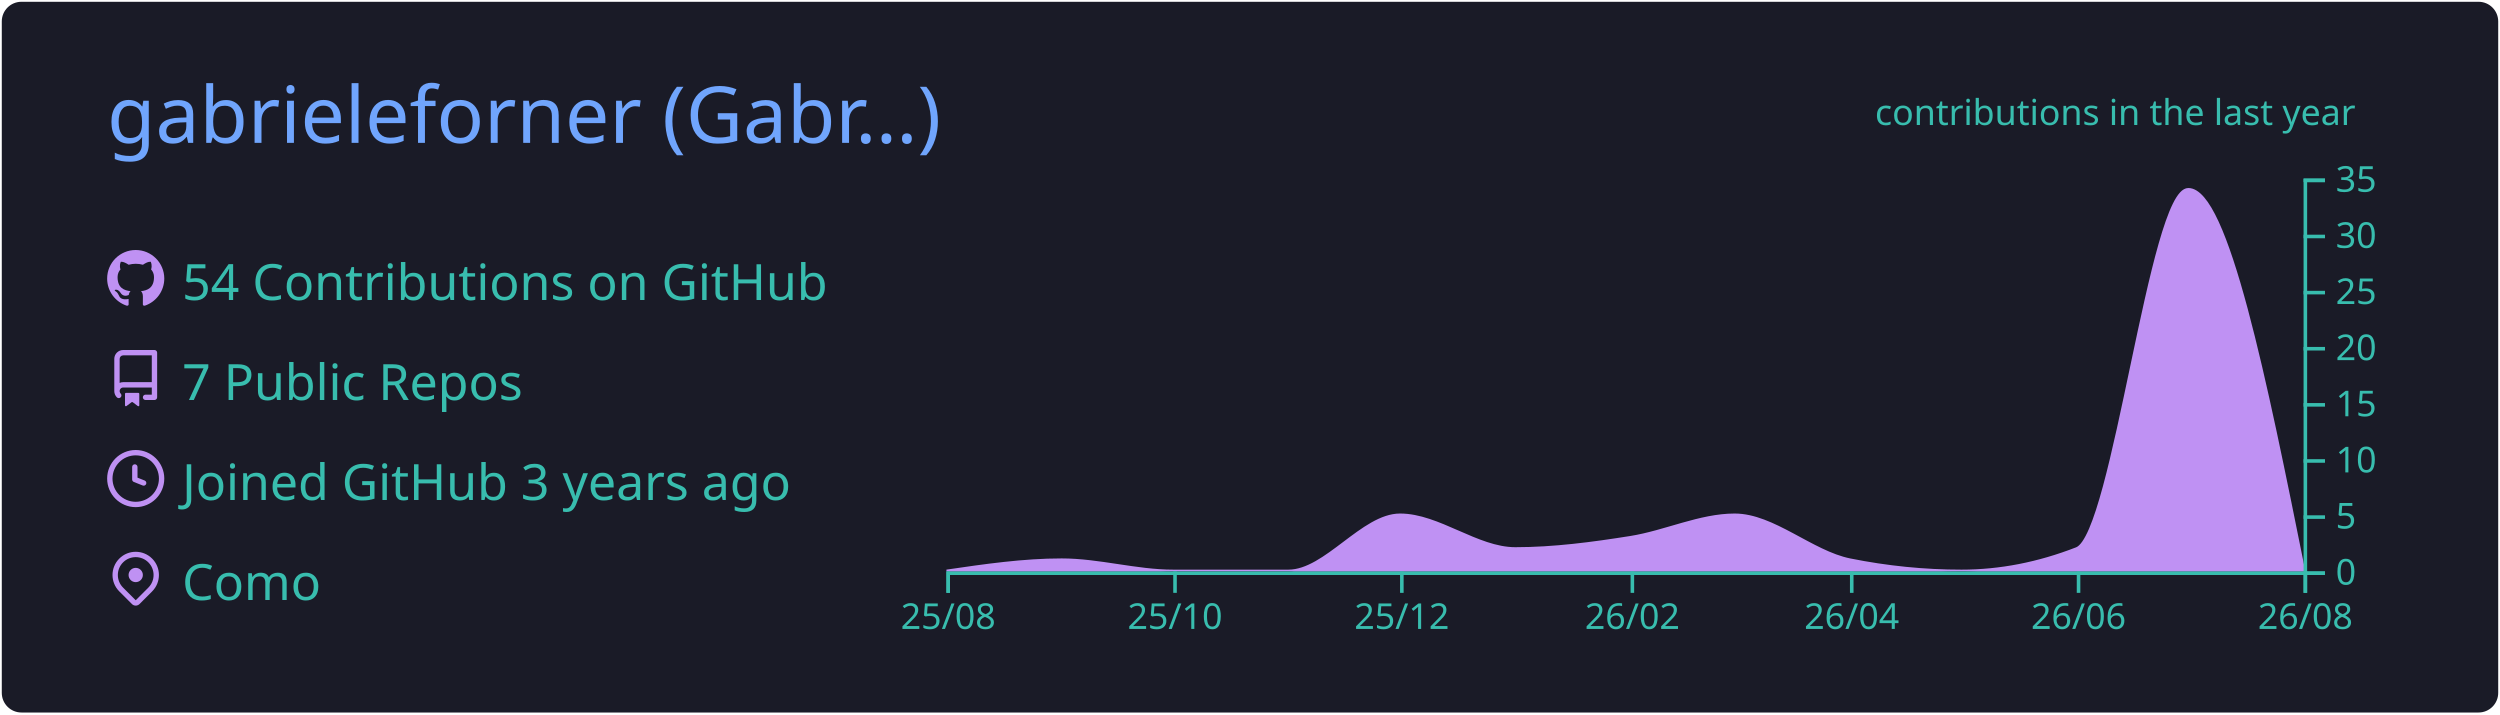
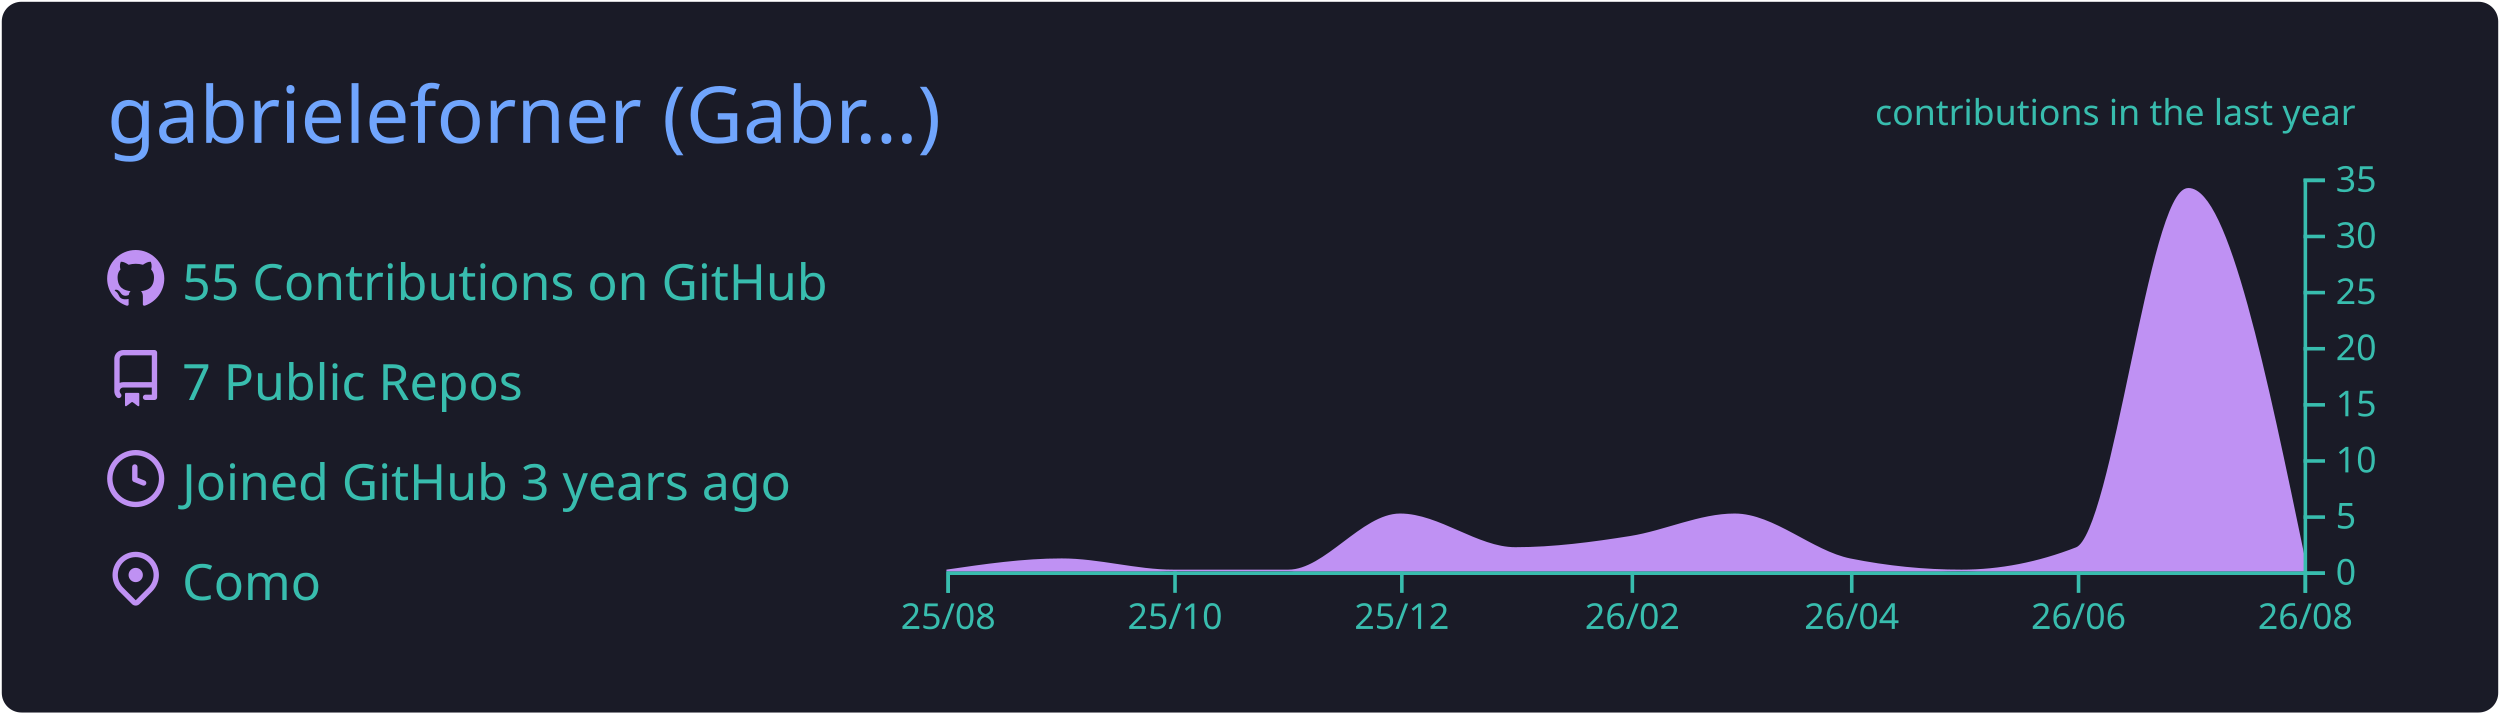
<svg xmlns="http://www.w3.org/2000/svg" width="700" height="200" viewBox="0 0 700 200">
  <style>* {
          font-family: 'Segoe UI', Ubuntu, "Helvetica Neue", Sans-Serif
        }</style>
  <g class="gpsc-root">
    <rect x="1" y="1" rx="5" ry="5" height="99%" width="99.714%" stroke="#1a1b27" stroke-width="1" fill="#1a1b27" stroke-opacity="1" />
    <text x="30" y="40" class="gpsc-item" style="--gpsc-i: 0; font-size: 22px; fill: #70a5fd;">gabrieleforner (Gabr…)</text>
    <g transform="translate(0,40)">
      <g transform="translate(30,30)">
        <g class="gpsc-item" style="--gpsc-i: 0;">
          <g transform="translate(0,0)" width="14" height="14" fill="#bf91f3">
            <path fill-rule="evenodd" d="M8 0C3.58 0 0 3.58 0 8c0 3.54 2.29 6.53 5.47 7.59.4.07.55-.17.55-.38 0-.19-.01-.82-.01-1.49-2.01.37-2.53-.49-2.69-.94-.09-.23-.48-.94-.82-1.13-.28-.15-.68-.52-.01-.53.63-.01 1.08.58 1.23.82.72 1.21 1.87.87 2.33.66.07-.52.28-.87.51-1.07-1.78-.2-3.64-.89-3.64-3.95 0-.87.31-1.59.82-2.15-.08-.2-.36-1.02.08-2.12 0 0 .67-.21 2.2.82.64-.18 1.32-.27 2-.27.68 0 1.36.09 2 .27 1.53-1.04 2.2-.82 2.2-.82.44 1.1.16 1.92.08 2.12.51.56.82 1.27.82 2.15 0 3.07-1.87 3.75-3.65 3.95.29.25.54.73.54 1.48 0 1.07-.01 1.93-.01 2.2 0 .21.15.46.55.38A8.013 8.013 0 0016 8c0-4.42-3.58-8-8-8z" />
          </g>
        </g>
        <g class="gpsc-item" style="--gpsc-i: 1;">
          <g transform="translate(0,28)" width="14" height="14" fill="#bf91f3">
            <path fill-rule="evenodd" d="M2 2.5A2.5 2.5 0 014.5 0h8.75a.75.75 0 01.75.75v12.5a.75.75 0 01-.75.75h-2.5a.75.75 0 110-1.5h1.75v-2h-8a1 1 0 00-.714 1.7.75.75 0 01-1.072 1.05A2.495 2.495 0 012 11.5v-9zm10.5-1V9h-8c-.356 0-.694.074-1 .208V2.5a1 1 0 011-1h8zM5 12.25v3.25a.25.25 0 00.4.2l1.45-1.087a.25.25 0 01.3 0L8.6 15.7a.25.25 0 00.4-.2v-3.25a.25.25 0 00-.25-.25h-3.5a.25.25 0 00-.25.25z" />
          </g>
        </g>
        <g class="gpsc-item" style="--gpsc-i: 2;">
          <g transform="translate(0,56)" width="14" height="14" fill="#bf91f3">
            <path fill-rule="evenodd" d="M1.5 8a6.5 6.5 0 1113 0 6.5 6.5 0 01-13 0zM8 0a8 8 0 100 16A8 8 0 008 0zm.5 4.75a.75.75 0 00-1.5 0v3.5a.75.75 0 00.471.696l2.5 1a.75.75 0 00.557-1.392L8.5 7.742V4.75z" />
          </g>
        </g>
        <g class="gpsc-item" style="--gpsc-i: 3;">
          <g transform="translate(0,84)" width="14" height="14" fill="#bf91f3">
            <path fill-rule="evenodd" d="M11.536 3.464a5 5 0 010 7.072L8 14.07l-3.536-3.535a5 5 0 117.072-7.072v.001zm1.06 8.132a6.5 6.5 0 10-9.192 0l3.535 3.536a1.5 1.5 0 002.122 0l3.535-3.536zM8 9a2 2 0 100-4 2 2 0 000 4z" />
          </g>
        </g>
-         <text x="21" y="14" class="gpsc-item" style="--gpsc-i: 0; fill: #38bdae; font-size: 14px;">54 Contributions on GitHub</text>
+         <text x="21" y="14" class="gpsc-item" style="--gpsc-i: 0; fill: #38bdae; font-size: 14px;">55 Contributions on GitHub</text>
        <text x="21" y="42" class="gpsc-item" style="--gpsc-i: 1; fill: #38bdae; font-size: 14px;">7 Public Repos</text>
        <text x="21" y="70" class="gpsc-item" style="--gpsc-i: 2; fill: #38bdae; font-size: 14px;">Joined GitHub 3 years ago</text>
        <text x="21" y="98" class="gpsc-item" style="--gpsc-i: 3; fill: #38bdae; font-size: 14px;">Como</text>
      </g>
      <g color="#bf91f3" transform="translate(295,10)">
        <clipPath id="gpsc-reveal-clip">
          <rect class="gpsc-reveal" x="-30" y="0" width="410" height="110" style="--gpsc-w: 410px; --gpsc-i: 4;" />
        </clipPath>
        <g clip-path="url(#gpsc-reveal-clip)" class="gpsc-chart" style="--gpsc-i: 4;">
-           <path transform="translate(-30,0)" stroke="#bf91f3" fill="#bf91f3" opacity="1" d="M0,110C10.758,108.429,21.516,106.857,32.274,106.857C42.685,106.857,53.096,110,63.507,110C74.265,110,85.023,110,95.781,110C106.192,110,116.603,94.286,127.014,94.286C137.772,94.286,148.53,103.714,159.288,103.714C170.046,103.714,180.804,102.287,191.562,100.571C201.279,99.021,210.995,94.286,220.712,94.286C231.47,94.286,242.228,104.692,252.986,106.857C263.397,108.952,273.808,110,284.219,110C294.977,110,305.735,107.905,316.493,103.714C326.904,99.659,337.315,3.143,347.726,3.143C358.484,3.143,369.242,56.571,380,110L380,110C369.242,110,358.484,110,347.726,110C337.315,110,326.904,110,316.493,110C305.735,110,294.977,110,284.219,110C273.808,110,263.397,110,252.986,110C242.228,110,231.47,110,220.712,110C210.995,110,201.279,110,191.562,110C180.804,110,170.046,110,159.288,110C148.53,110,137.772,110,127.014,110C116.603,110,106.192,110,95.781,110C85.023,110,74.265,110,63.507,110C53.096,110,42.685,110,32.274,110C21.516,110,10.758,110,0,110Z" />
+           <path transform="translate(-30,0)" stroke="#bf91f3" fill="#bf91f3" opacity="1" d="M0,110C10.758,108.429,21.516,106.857,32.274,106.857C42.685,106.857,53.096,110,63.507,110C74.265,110,85.023,110,95.781,110C106.192,110,116.603,94.286,127.014,94.286C137.772,94.286,148.53,103.714,159.288,103.714C170.046,103.714,180.804,102.287,191.562,100.571C201.279,99.021,210.995,94.286,220.712,94.286C231.47,94.286,242.228,104.692,252.986,106.857C263.397,108.952,273.808,110,284.219,110C294.977,110,305.735,107.905,316.493,103.714C326.904,99.659,337.315,3.143,347.726,3.143C358.484,3.143,369.242,55,380,106.857L380,110C369.242,110,358.484,110,347.726,110C337.315,110,326.904,110,316.493,110C305.735,110,294.977,110,284.219,110C273.808,110,263.397,110,252.986,110C242.228,110,231.47,110,220.712,110C210.995,110,201.279,110,191.562,110C180.804,110,170.046,110,159.288,110C148.53,110,137.772,110,127.014,110C116.603,110,106.192,110,95.781,110C85.023,110,74.265,110,63.507,110C53.096,110,42.685,110,32.274,110C21.516,110,10.758,110,0,110Z" />
        </g>
        <g color="#38bdae" transform="translate(-30,110)" fill="none" font-size="10" font-family="sans-serif" text-anchor="middle">
          <path class="domain" stroke="currentColor" d="M0.5,6V0.5H380.5V6" />
          <g class="tick" opacity="1" transform="translate(0.5,0)">
            <line stroke="currentColor" y2="6" />
            <text fill="currentColor" y="9" dy="0.71em">25/08</text>
          </g>
          <g class="tick" opacity="1" transform="translate(64.00685,0)">
            <line stroke="currentColor" y2="6" />
            <text fill="currentColor" y="9" dy="0.71em">25/10</text>
          </g>
          <g class="tick" opacity="1" transform="translate(127.5137,0)">
            <line stroke="currentColor" y2="6" />
            <text fill="currentColor" y="9" dy="0.71em">25/12</text>
          </g>
          <g class="tick" opacity="1" transform="translate(192.0616,0)">
            <line stroke="currentColor" y2="6" />
            <text fill="currentColor" y="9" dy="0.71em">26/02</text>
          </g>
          <g class="tick" opacity="1" transform="translate(253.4863,0)">
            <line stroke="currentColor" y2="6" />
            <text fill="currentColor" y="9" dy="0.71em">26/04</text>
          </g>
          <g class="tick" opacity="1" transform="translate(316.9932,0)">
            <line stroke="currentColor" y2="6" />
            <text fill="currentColor" y="9" dy="0.71em">26/06</text>
          </g>
          <g class="tick" opacity="1" transform="translate(380.5,0)">
            <line stroke="currentColor" y2="6" />
            <text fill="currentColor" y="9" dy="0.71em">26/08</text>
          </g>
        </g>
        <g color="#38bdae" transform="translate(350,0)" fill="none" font-size="10" font-family="sans-serif" text-anchor="start">
          <path class="domain" stroke="currentColor" d="M6,110.5H0.5V0.5H6" />
          <g class="tick" opacity="1" transform="translate(0,110.5)">
            <line stroke="currentColor" x2="6" />
            <text fill="currentColor" x="9" dy="0.32em">0</text>
          </g>
          <g class="tick" opacity="1" transform="translate(0,94.78571)">
            <line stroke="currentColor" x2="6" />
            <text fill="currentColor" x="9" dy="0.32em">5</text>
          </g>
          <g class="tick" opacity="1" transform="translate(0,79.07143)">
            <line stroke="currentColor" x2="6" />
            <text fill="currentColor" x="9" dy="0.32em">10</text>
          </g>
          <g class="tick" opacity="1" transform="translate(0,63.35714)">
            <line stroke="currentColor" x2="6" />
            <text fill="currentColor" x="9" dy="0.32em">15</text>
          </g>
          <g class="tick" opacity="1" transform="translate(0,47.64286)">
            <line stroke="currentColor" x2="6" />
            <text fill="currentColor" x="9" dy="0.32em">20</text>
          </g>
          <g class="tick" opacity="1" transform="translate(0,31.92857)">
            <line stroke="currentColor" x2="6" />
            <text fill="currentColor" x="9" dy="0.32em">25</text>
          </g>
          <g class="tick" opacity="1" transform="translate(0,16.21429)">
            <line stroke="currentColor" x2="6" />
            <text fill="currentColor" x="9" dy="0.32em">30</text>
          </g>
          <g class="tick" opacity="1" transform="translate(0,0.5)">
            <line stroke="currentColor" x2="6" />
            <text fill="currentColor" x="9" dy="0.32em">35</text>
          </g>
        </g>
        <g>
          <text y="-15" x="230" style="fill: #38bdae; font-size: 10px;">contributions in the last year</text>
        </g>
      </g>
    </g>
  </g>
</svg>
